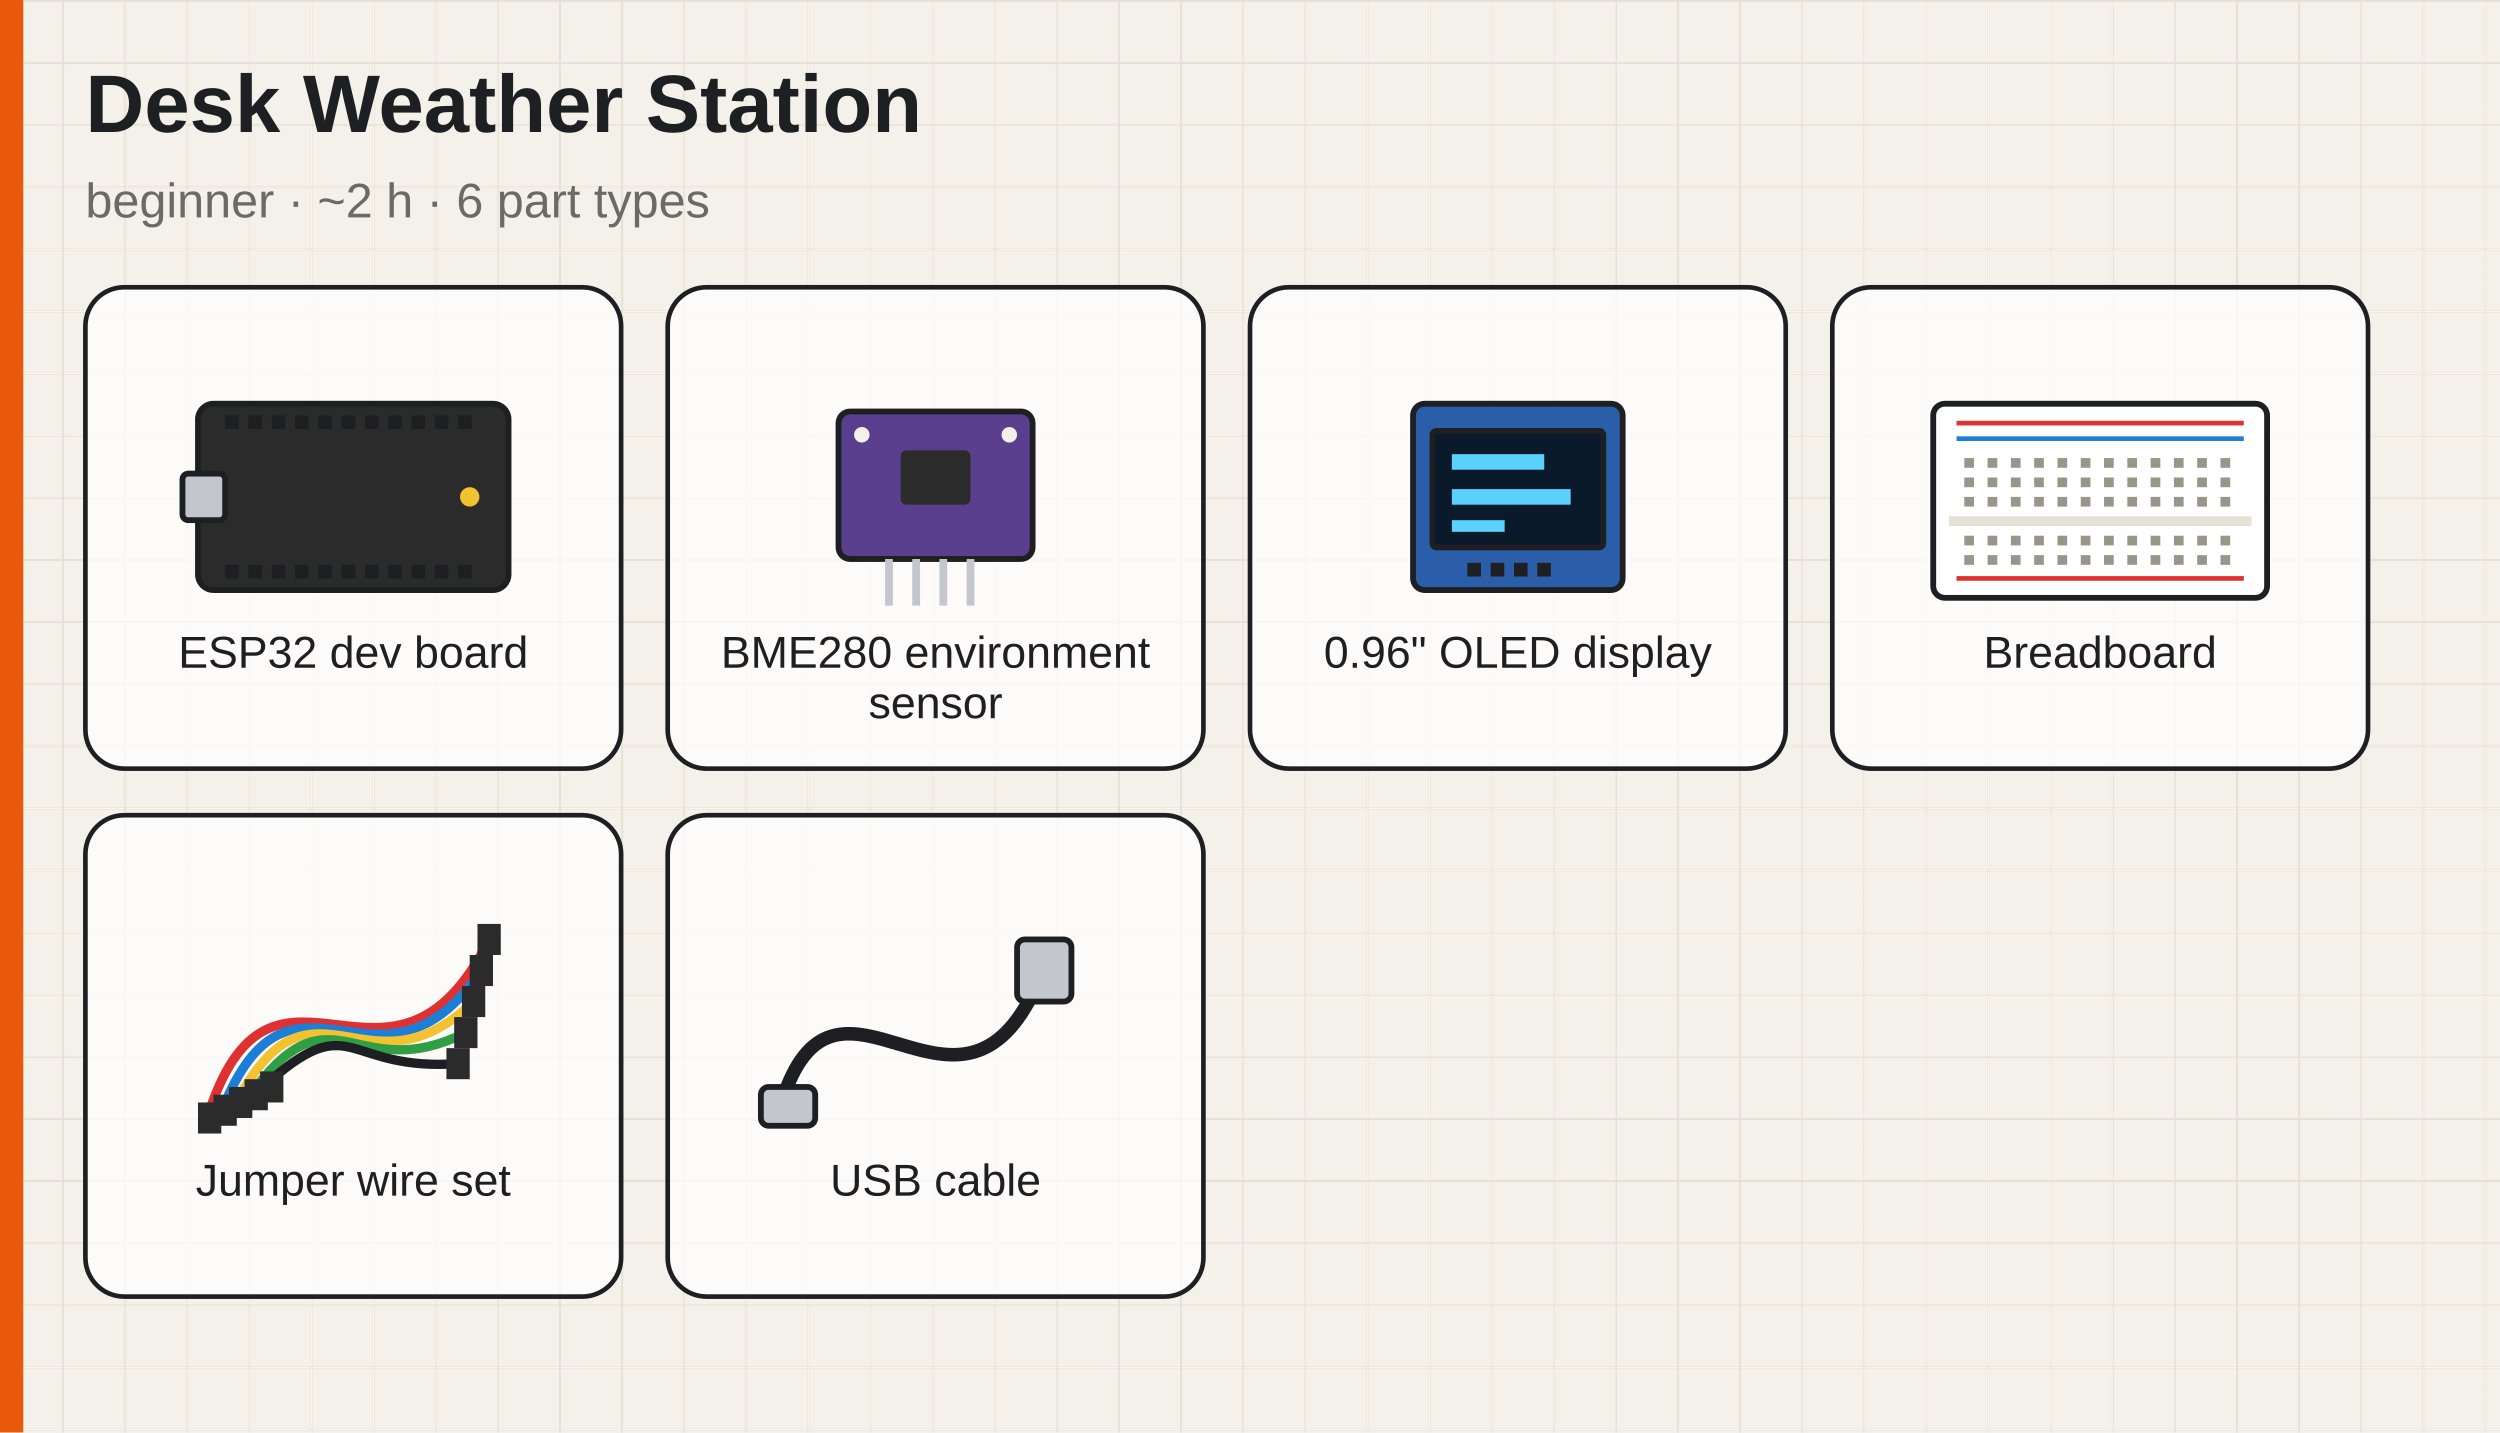
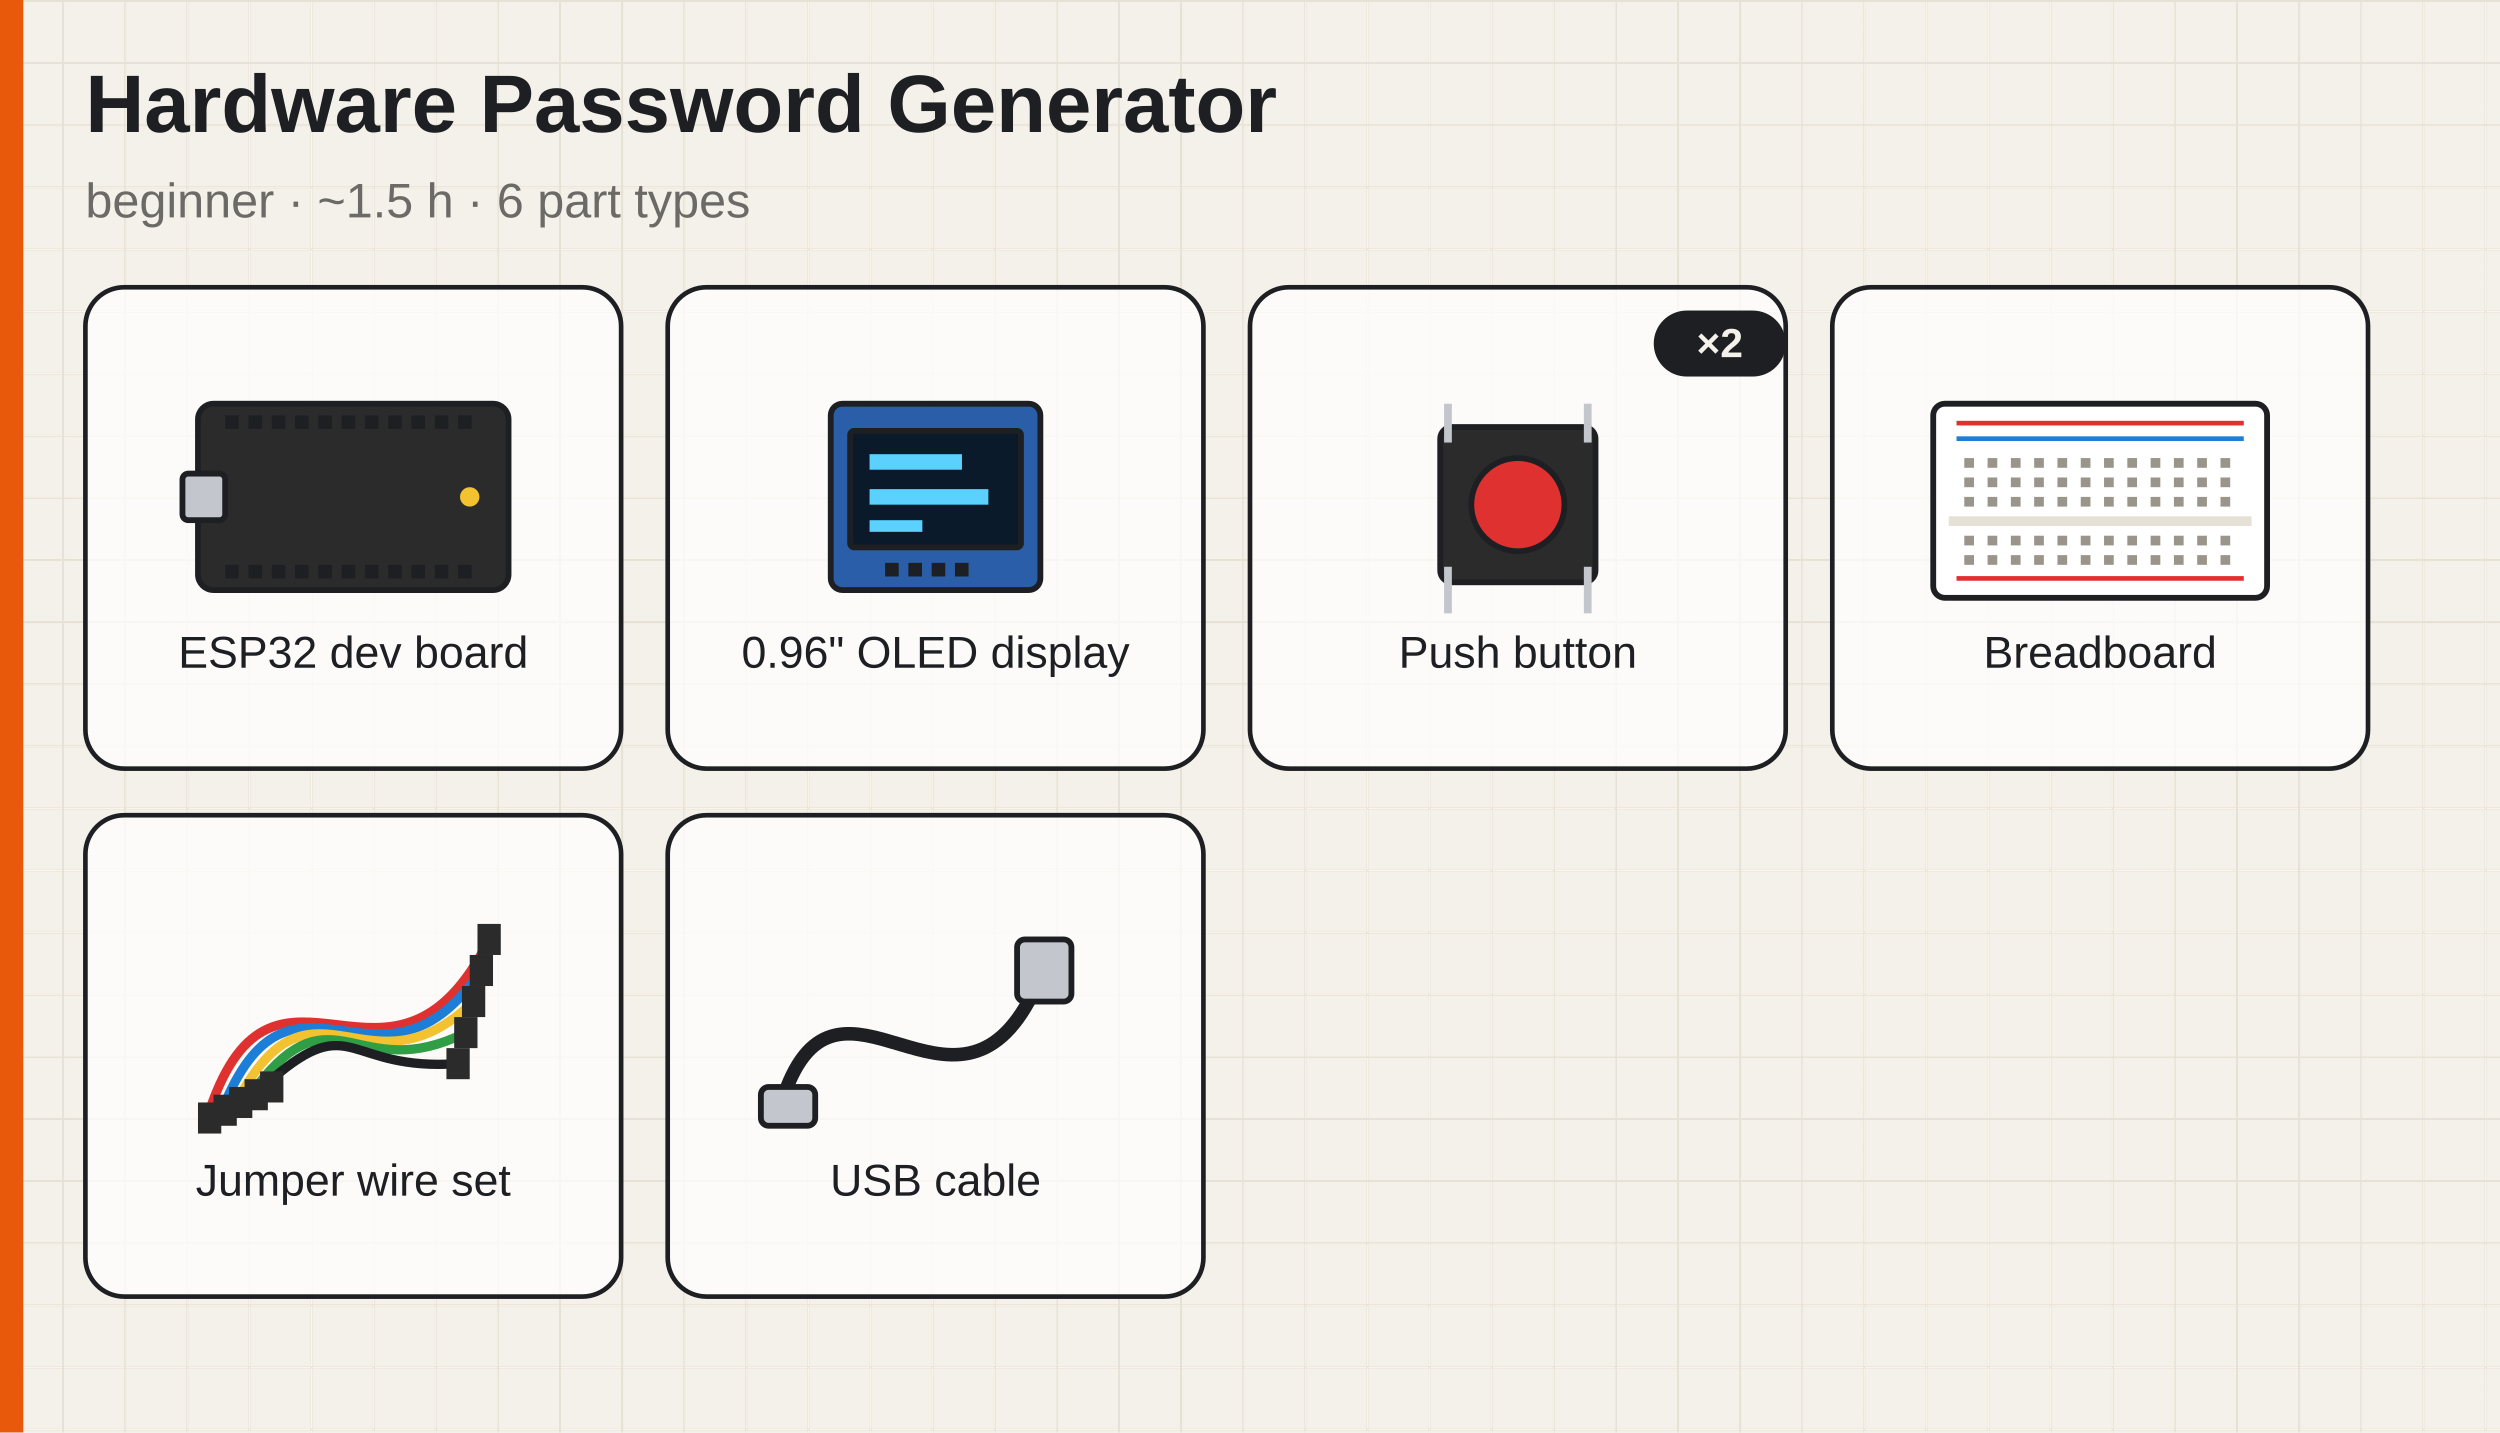
- <svg xmlns="http://www.w3.org/2000/svg" viewBox="0 0 644 369" width="644" height="369" role="img" aria-label="Desk Weather Station — parts">
+ <svg xmlns="http://www.w3.org/2000/svg" viewBox="0 0 644 369" width="644" height="369" role="img" aria-label="Hardware Password Generator — parts">
  <defs>
-     <pattern id="grid-1jlamf1" width="16" height="16" patternUnits="userSpaceOnUse">
+     <pattern id="grid-a99a7v" width="16" height="16" patternUnits="userSpaceOnUse">
      <path d="M16 0H0V16" fill="none" stroke="#e6e1d5" stroke-width="1" />
    </pattern>
  </defs>
  <rect width="644" height="369" fill="#f4f1ea" />
-   <rect width="644" height="369" fill="url(#grid-1jlamf1)" />
+   <rect width="644" height="369" fill="url(#grid-a99a7v)" />
  <rect x="0" y="0" width="6" height="369" fill="#e8590c" />
-   <text x="22" y="34" font-size="21" font-weight="700" fill="#1d1f22" font-family="'IBM Plex Sans', 'Helvetica Neue', Arial, sans-serif">Desk Weather Station</text>
-   <text x="22" y="56" font-size="12.5" fill="#6b6a66" font-family="'IBM Plex Sans', 'Helvetica Neue', Arial, sans-serif">beginner · ~2 h · 6 part types</text>
+   <text x="22" y="34" font-size="21" font-weight="700" fill="#1d1f22" font-family="'IBM Plex Sans', 'Helvetica Neue', Arial, sans-serif">Hardware Password Generator</text>
+   <text x="22" y="56" font-size="12.5" fill="#6b6a66" font-family="'IBM Plex Sans', 'Helvetica Neue', Arial, sans-serif">beginner · ~1.5 h · 6 part types</text>
  <g transform="translate(22 74)">
    <rect x="0" y="0" width="138" height="124" rx="10" fill="#ffffff" fill-opacity="0.7" stroke="#1d1f22" stroke-width="1.2" />
    <g transform="translate(24 22)">
      <rect x="5" y="8" width="80" height="48" rx="4" fill="#2b2b2b" stroke="#1d1f22" stroke-width="1.5" stroke-linejoin="round" />
      <rect x="12" y="11" width="3.5" height="3.5" fill="#1d1f22" />
      <rect x="18" y="11" width="3.5" height="3.5" fill="#1d1f22" />
      <rect x="24" y="11" width="3.5" height="3.5" fill="#1d1f22" />
      <rect x="30" y="11" width="3.5" height="3.5" fill="#1d1f22" />
      <rect x="36" y="11" width="3.5" height="3.5" fill="#1d1f22" />
      <rect x="42" y="11" width="3.5" height="3.5" fill="#1d1f22" />
      <rect x="48" y="11" width="3.5" height="3.5" fill="#1d1f22" />
      <rect x="54" y="11" width="3.5" height="3.5" fill="#1d1f22" />
      <rect x="60" y="11" width="3.5" height="3.5" fill="#1d1f22" />
      <rect x="66" y="11" width="3.5" height="3.5" fill="#1d1f22" />
      <rect x="72" y="11" width="3.5" height="3.5" fill="#1d1f22" />
      <rect x="12" y="49.5" width="3.5" height="3.5" fill="#1d1f22" />
      <rect x="18" y="49.5" width="3.5" height="3.5" fill="#1d1f22" />
      <rect x="24" y="49.5" width="3.5" height="3.5" fill="#1d1f22" />
      <rect x="30" y="49.5" width="3.5" height="3.5" fill="#1d1f22" />
      <rect x="36" y="49.5" width="3.5" height="3.5" fill="#1d1f22" />
      <rect x="42" y="49.5" width="3.5" height="3.5" fill="#1d1f22" />
      <rect x="48" y="49.5" width="3.5" height="3.5" fill="#1d1f22" />
      <rect x="54" y="49.5" width="3.5" height="3.5" fill="#1d1f22" />
      <rect x="60" y="49.5" width="3.5" height="3.5" fill="#1d1f22" />
      <rect x="66" y="49.5" width="3.5" height="3.5" fill="#1d1f22" />
      <rect x="72" y="49.5" width="3.5" height="3.5" fill="#1d1f22" />
      <rect x="34" y="24" width="22" height="16" rx="1.5" fill="#2b2b2b" />
      <rect x="1" y="26" width="11" height="12" rx="1.5" fill="#c3c6cc" stroke="#1d1f22" stroke-width="1.5" stroke-linejoin="round" />
      <circle cx="75" cy="32" r="2.5" fill="#f2c230" />
    </g>
    <text x="69" y="98" font-size="11.5" fill="#1d1f22" text-anchor="middle" font-family="'IBM Plex Sans', 'Helvetica Neue', Arial, sans-serif">ESP32 dev board</text>
  </g>
  <g transform="translate(172 74)">
    <rect x="0" y="0" width="138" height="124" rx="10" fill="#ffffff" fill-opacity="0.7" stroke="#1d1f22" stroke-width="1.2" />
    <g transform="translate(24 22)">
-       <rect x="20" y="10" width="50" height="38" rx="3" fill="#5b3f8f" stroke="#1d1f22" stroke-width="1.5" stroke-linejoin="round" />
-       <rect x="36" y="20" width="18" height="14" rx="1.5" fill="#2b2b2b" />
-       <circle cx="26" cy="16" r="2" fill="#f4f1ea" />
-       <circle cx="64" cy="16" r="2" fill="#f4f1ea" />
-       <line x1="33" y1="48" x2="33" y2="60" stroke="#c3c6cc" stroke-width="2" />
-       <line x1="40" y1="48" x2="40" y2="60" stroke="#c3c6cc" stroke-width="2" />
-       <line x1="47" y1="48" x2="47" y2="60" stroke="#c3c6cc" stroke-width="2" />
-       <line x1="54" y1="48" x2="54" y2="60" stroke="#c3c6cc" stroke-width="2" />
-     </g>
-     <text x="69" y="98" font-size="11.5" fill="#1d1f22" text-anchor="middle" font-family="'IBM Plex Sans', 'Helvetica Neue', Arial, sans-serif">BME280 environment</text>
-     <text x="69" y="111" font-size="11.5" fill="#1d1f22" text-anchor="middle" font-family="'IBM Plex Sans', 'Helvetica Neue', Arial, sans-serif">sensor</text>
-   </g>
-   <g transform="translate(322 74)">
-     <rect x="0" y="0" width="138" height="124" rx="10" fill="#ffffff" fill-opacity="0.7" stroke="#1d1f22" stroke-width="1.2" />
-     <g transform="translate(24 22)">
      <rect x="18" y="8" width="54" height="48" rx="3" fill="#2a5ea8" stroke="#1d1f22" stroke-width="1.5" stroke-linejoin="round" />
      <rect x="23" y="15" width="44" height="30" rx="1" fill="#0b1a2b" stroke="#1d1f22" stroke-width="1.5" stroke-linejoin="round" />
      <rect x="28" y="21" width="23.8" height="4" fill="#5ad1ff" />
      <rect x="28" y="30" width="30.6" height="4" fill="#5ad1ff" />
      <rect x="28" y="38" width="13.6" height="3" fill="#5ad1ff" />
      <rect x="32" y="49" width="3.5" height="3.5" fill="#1d1f22" />
      <rect x="38" y="49" width="3.5" height="3.5" fill="#1d1f22" />
      <rect x="44" y="49" width="3.5" height="3.5" fill="#1d1f22" />
      <rect x="50" y="49" width="3.5" height="3.5" fill="#1d1f22" />
    </g>
    <text x="69" y="98" font-size="11.5" fill="#1d1f22" text-anchor="middle" font-family="'IBM Plex Sans', 'Helvetica Neue', Arial, sans-serif">0.96" OLED display</text>
+   </g>
+   <g transform="translate(322 74)">
+     <rect x="0" y="0" width="138" height="124" rx="10" fill="#ffffff" fill-opacity="0.7" stroke="#1d1f22" stroke-width="1.2" />
+     <g transform="translate(24 22)">
+       <rect x="25" y="14" width="40" height="40" rx="3" fill="#2b2b2b" stroke="#1d1f22" stroke-width="1.5" stroke-linejoin="round" />
+       <circle cx="45" cy="34" r="12" fill="#e03131" stroke="#1d1f22" stroke-width="1.5" stroke-linejoin="round" />
+       <line x1="27" y1="18" x2="27" y2="8" stroke="#c3c6cc" stroke-width="2" />
+       <line x1="63" y1="18" x2="63" y2="8" stroke="#c3c6cc" stroke-width="2" />
+       <line x1="27" y1="50" x2="27" y2="62" stroke="#c3c6cc" stroke-width="2" />
+       <line x1="63" y1="50" x2="63" y2="62" stroke="#c3c6cc" stroke-width="2" />
+     </g>
+     <text x="69" y="98" font-size="11.5" fill="#1d1f22" text-anchor="middle" font-family="'IBM Plex Sans', 'Helvetica Neue', Arial, sans-serif">Push button</text>
+     <rect x="104" y="6" width="34" height="17" rx="8.5" fill="#1d1f22" />
+     <text x="121" y="18" font-size="10.5" font-weight="700" fill="#f4f1ea" text-anchor="middle" font-family="'IBM Plex Sans', 'Helvetica Neue', Arial, sans-serif">×2</text>
  </g>
  <g transform="translate(472 74)">
    <rect x="0" y="0" width="138" height="124" rx="10" fill="#ffffff" fill-opacity="0.7" stroke="#1d1f22" stroke-width="1.2" />
    <g transform="translate(24 22)">
      <rect x="2" y="8" width="86" height="50" rx="3" fill="#ffffff" stroke="#1d1f22" stroke-width="1.5" stroke-linejoin="round" />
      <line x1="8" y1="13" x2="82" y2="13" stroke="#e03131" stroke-width="1.2" />
      <line x1="8" y1="17" x2="82" y2="17" stroke="#1c7ed6" stroke-width="1.2" />
      <line x1="8" y1="53" x2="82" y2="53" stroke="#e03131" stroke-width="1.2" />
      <rect x="6" y="37" width="78" height="2.5" fill="#e6e1d5" />
      <rect x="10" y="22" width="2.5" height="2.5" fill="#9a958a" />
      <rect x="10" y="27" width="2.5" height="2.5" fill="#9a958a" />
      <rect x="10" y="32" width="2.5" height="2.5" fill="#9a958a" />
      <rect x="10" y="42" width="2.5" height="2.5" fill="#9a958a" />
      <rect x="10" y="47" width="2.5" height="2.5" fill="#9a958a" />
      <rect x="16" y="22" width="2.5" height="2.5" fill="#9a958a" />
      <rect x="16" y="27" width="2.5" height="2.5" fill="#9a958a" />
      <rect x="16" y="32" width="2.5" height="2.5" fill="#9a958a" />
      <rect x="16" y="42" width="2.5" height="2.5" fill="#9a958a" />
      <rect x="16" y="47" width="2.5" height="2.5" fill="#9a958a" />
      <rect x="22" y="22" width="2.5" height="2.5" fill="#9a958a" />
      <rect x="22" y="27" width="2.5" height="2.5" fill="#9a958a" />
      <rect x="22" y="32" width="2.5" height="2.5" fill="#9a958a" />
      <rect x="22" y="42" width="2.5" height="2.5" fill="#9a958a" />
      <rect x="22" y="47" width="2.5" height="2.5" fill="#9a958a" />
      <rect x="28" y="22" width="2.5" height="2.5" fill="#9a958a" />
      <rect x="28" y="27" width="2.5" height="2.5" fill="#9a958a" />
      <rect x="28" y="32" width="2.5" height="2.5" fill="#9a958a" />
      <rect x="28" y="42" width="2.5" height="2.5" fill="#9a958a" />
      <rect x="28" y="47" width="2.5" height="2.5" fill="#9a958a" />
      <rect x="34" y="22" width="2.5" height="2.5" fill="#9a958a" />
      <rect x="34" y="27" width="2.5" height="2.5" fill="#9a958a" />
      <rect x="34" y="32" width="2.5" height="2.5" fill="#9a958a" />
      <rect x="34" y="42" width="2.5" height="2.5" fill="#9a958a" />
      <rect x="34" y="47" width="2.5" height="2.5" fill="#9a958a" />
      <rect x="40" y="22" width="2.5" height="2.5" fill="#9a958a" />
      <rect x="40" y="27" width="2.5" height="2.5" fill="#9a958a" />
      <rect x="40" y="32" width="2.5" height="2.5" fill="#9a958a" />
      <rect x="40" y="42" width="2.5" height="2.5" fill="#9a958a" />
      <rect x="40" y="47" width="2.5" height="2.5" fill="#9a958a" />
      <rect x="46" y="22" width="2.5" height="2.5" fill="#9a958a" />
      <rect x="46" y="27" width="2.5" height="2.5" fill="#9a958a" />
      <rect x="46" y="32" width="2.5" height="2.5" fill="#9a958a" />
      <rect x="46" y="42" width="2.5" height="2.5" fill="#9a958a" />
      <rect x="46" y="47" width="2.5" height="2.5" fill="#9a958a" />
      <rect x="52" y="22" width="2.5" height="2.5" fill="#9a958a" />
      <rect x="52" y="27" width="2.5" height="2.5" fill="#9a958a" />
      <rect x="52" y="32" width="2.5" height="2.5" fill="#9a958a" />
      <rect x="52" y="42" width="2.5" height="2.5" fill="#9a958a" />
      <rect x="52" y="47" width="2.5" height="2.5" fill="#9a958a" />
      <rect x="58" y="22" width="2.5" height="2.5" fill="#9a958a" />
      <rect x="58" y="27" width="2.5" height="2.5" fill="#9a958a" />
      <rect x="58" y="32" width="2.5" height="2.5" fill="#9a958a" />
      <rect x="58" y="42" width="2.5" height="2.5" fill="#9a958a" />
      <rect x="58" y="47" width="2.5" height="2.5" fill="#9a958a" />
      <rect x="64" y="22" width="2.5" height="2.5" fill="#9a958a" />
      <rect x="64" y="27" width="2.5" height="2.5" fill="#9a958a" />
      <rect x="64" y="32" width="2.5" height="2.5" fill="#9a958a" />
      <rect x="64" y="42" width="2.5" height="2.5" fill="#9a958a" />
      <rect x="64" y="47" width="2.5" height="2.5" fill="#9a958a" />
      <rect x="70" y="22" width="2.5" height="2.5" fill="#9a958a" />
      <rect x="70" y="27" width="2.5" height="2.5" fill="#9a958a" />
      <rect x="70" y="32" width="2.5" height="2.5" fill="#9a958a" />
      <rect x="70" y="42" width="2.5" height="2.5" fill="#9a958a" />
      <rect x="70" y="47" width="2.5" height="2.5" fill="#9a958a" />
      <rect x="76" y="22" width="2.5" height="2.5" fill="#9a958a" />
      <rect x="76" y="27" width="2.5" height="2.5" fill="#9a958a" />
      <rect x="76" y="32" width="2.5" height="2.5" fill="#9a958a" />
      <rect x="76" y="42" width="2.5" height="2.5" fill="#9a958a" />
      <rect x="76" y="47" width="2.5" height="2.5" fill="#9a958a" />
    </g>
    <text x="69" y="98" font-size="11.5" fill="#1d1f22" text-anchor="middle" font-family="'IBM Plex Sans', 'Helvetica Neue', Arial, sans-serif">Breadboard</text>
  </g>
  <g transform="translate(22 210)">
    <rect x="0" y="0" width="138" height="124" rx="10" fill="#ffffff" fill-opacity="0.7" stroke="#1d1f22" stroke-width="1.2" />
    <g transform="translate(24 22)">
      <path d="M8 54 C 25 4, 55 60, 80 10" fill="none" stroke="#e03131" stroke-width="2.4" />
      <rect x="5" y="52" width="6" height="8" fill="#2b2b2b" />
      <rect x="77" y="6" width="6" height="8" fill="#2b2b2b" />
      <path d="M12 52 C 30 10, 52 56, 78 18" fill="none" stroke="#1c7ed6" stroke-width="2.4" />
      <rect x="9" y="50" width="6" height="8" fill="#2b2b2b" />
      <rect x="75" y="14" width="6" height="8" fill="#2b2b2b" />
      <path d="M16 50 C 35 16, 49 52, 76 26" fill="none" stroke="#f2c230" stroke-width="2.4" />
      <rect x="13" y="48" width="6" height="8" fill="#2b2b2b" />
      <rect x="73" y="22" width="6" height="8" fill="#2b2b2b" />
      <path d="M20 48 C 40 22, 46 48, 74 34" fill="none" stroke="#2f9e44" stroke-width="2.4" />
      <rect x="17" y="46" width="6" height="8" fill="#2b2b2b" />
      <rect x="71" y="30" width="6" height="8" fill="#2b2b2b" />
      <path d="M24 46 C 45 28, 43 44, 72 42" fill="none" stroke="#1d1f22" stroke-width="2.4" />
      <rect x="21" y="44" width="6" height="8" fill="#2b2b2b" />
      <rect x="69" y="38" width="6" height="8" fill="#2b2b2b" />
    </g>
    <text x="69" y="98" font-size="11.5" fill="#1d1f22" text-anchor="middle" font-family="'IBM Plex Sans', 'Helvetica Neue', Arial, sans-serif">Jumper wire set</text>
  </g>
  <g transform="translate(172 210)">
    <rect x="0" y="0" width="138" height="124" rx="10" fill="#ffffff" fill-opacity="0.7" stroke="#1d1f22" stroke-width="1.2" />
    <g transform="translate(24 22)">
      <path d="M6 50 C 20 10, 50 64, 70 24" fill="none" stroke="#1d1f22" stroke-width="3.5" />
      <rect x="66" y="10" width="14" height="16" rx="2" fill="#c3c6cc" stroke="#1d1f22" stroke-width="1.5" stroke-linejoin="round" />
      <rect x="0" y="48" width="14" height="10" rx="2" fill="#c3c6cc" stroke="#1d1f22" stroke-width="1.5" stroke-linejoin="round" />
    </g>
    <text x="69" y="98" font-size="11.5" fill="#1d1f22" text-anchor="middle" font-family="'IBM Plex Sans', 'Helvetica Neue', Arial, sans-serif">USB cable</text>
  </g>
</svg>
